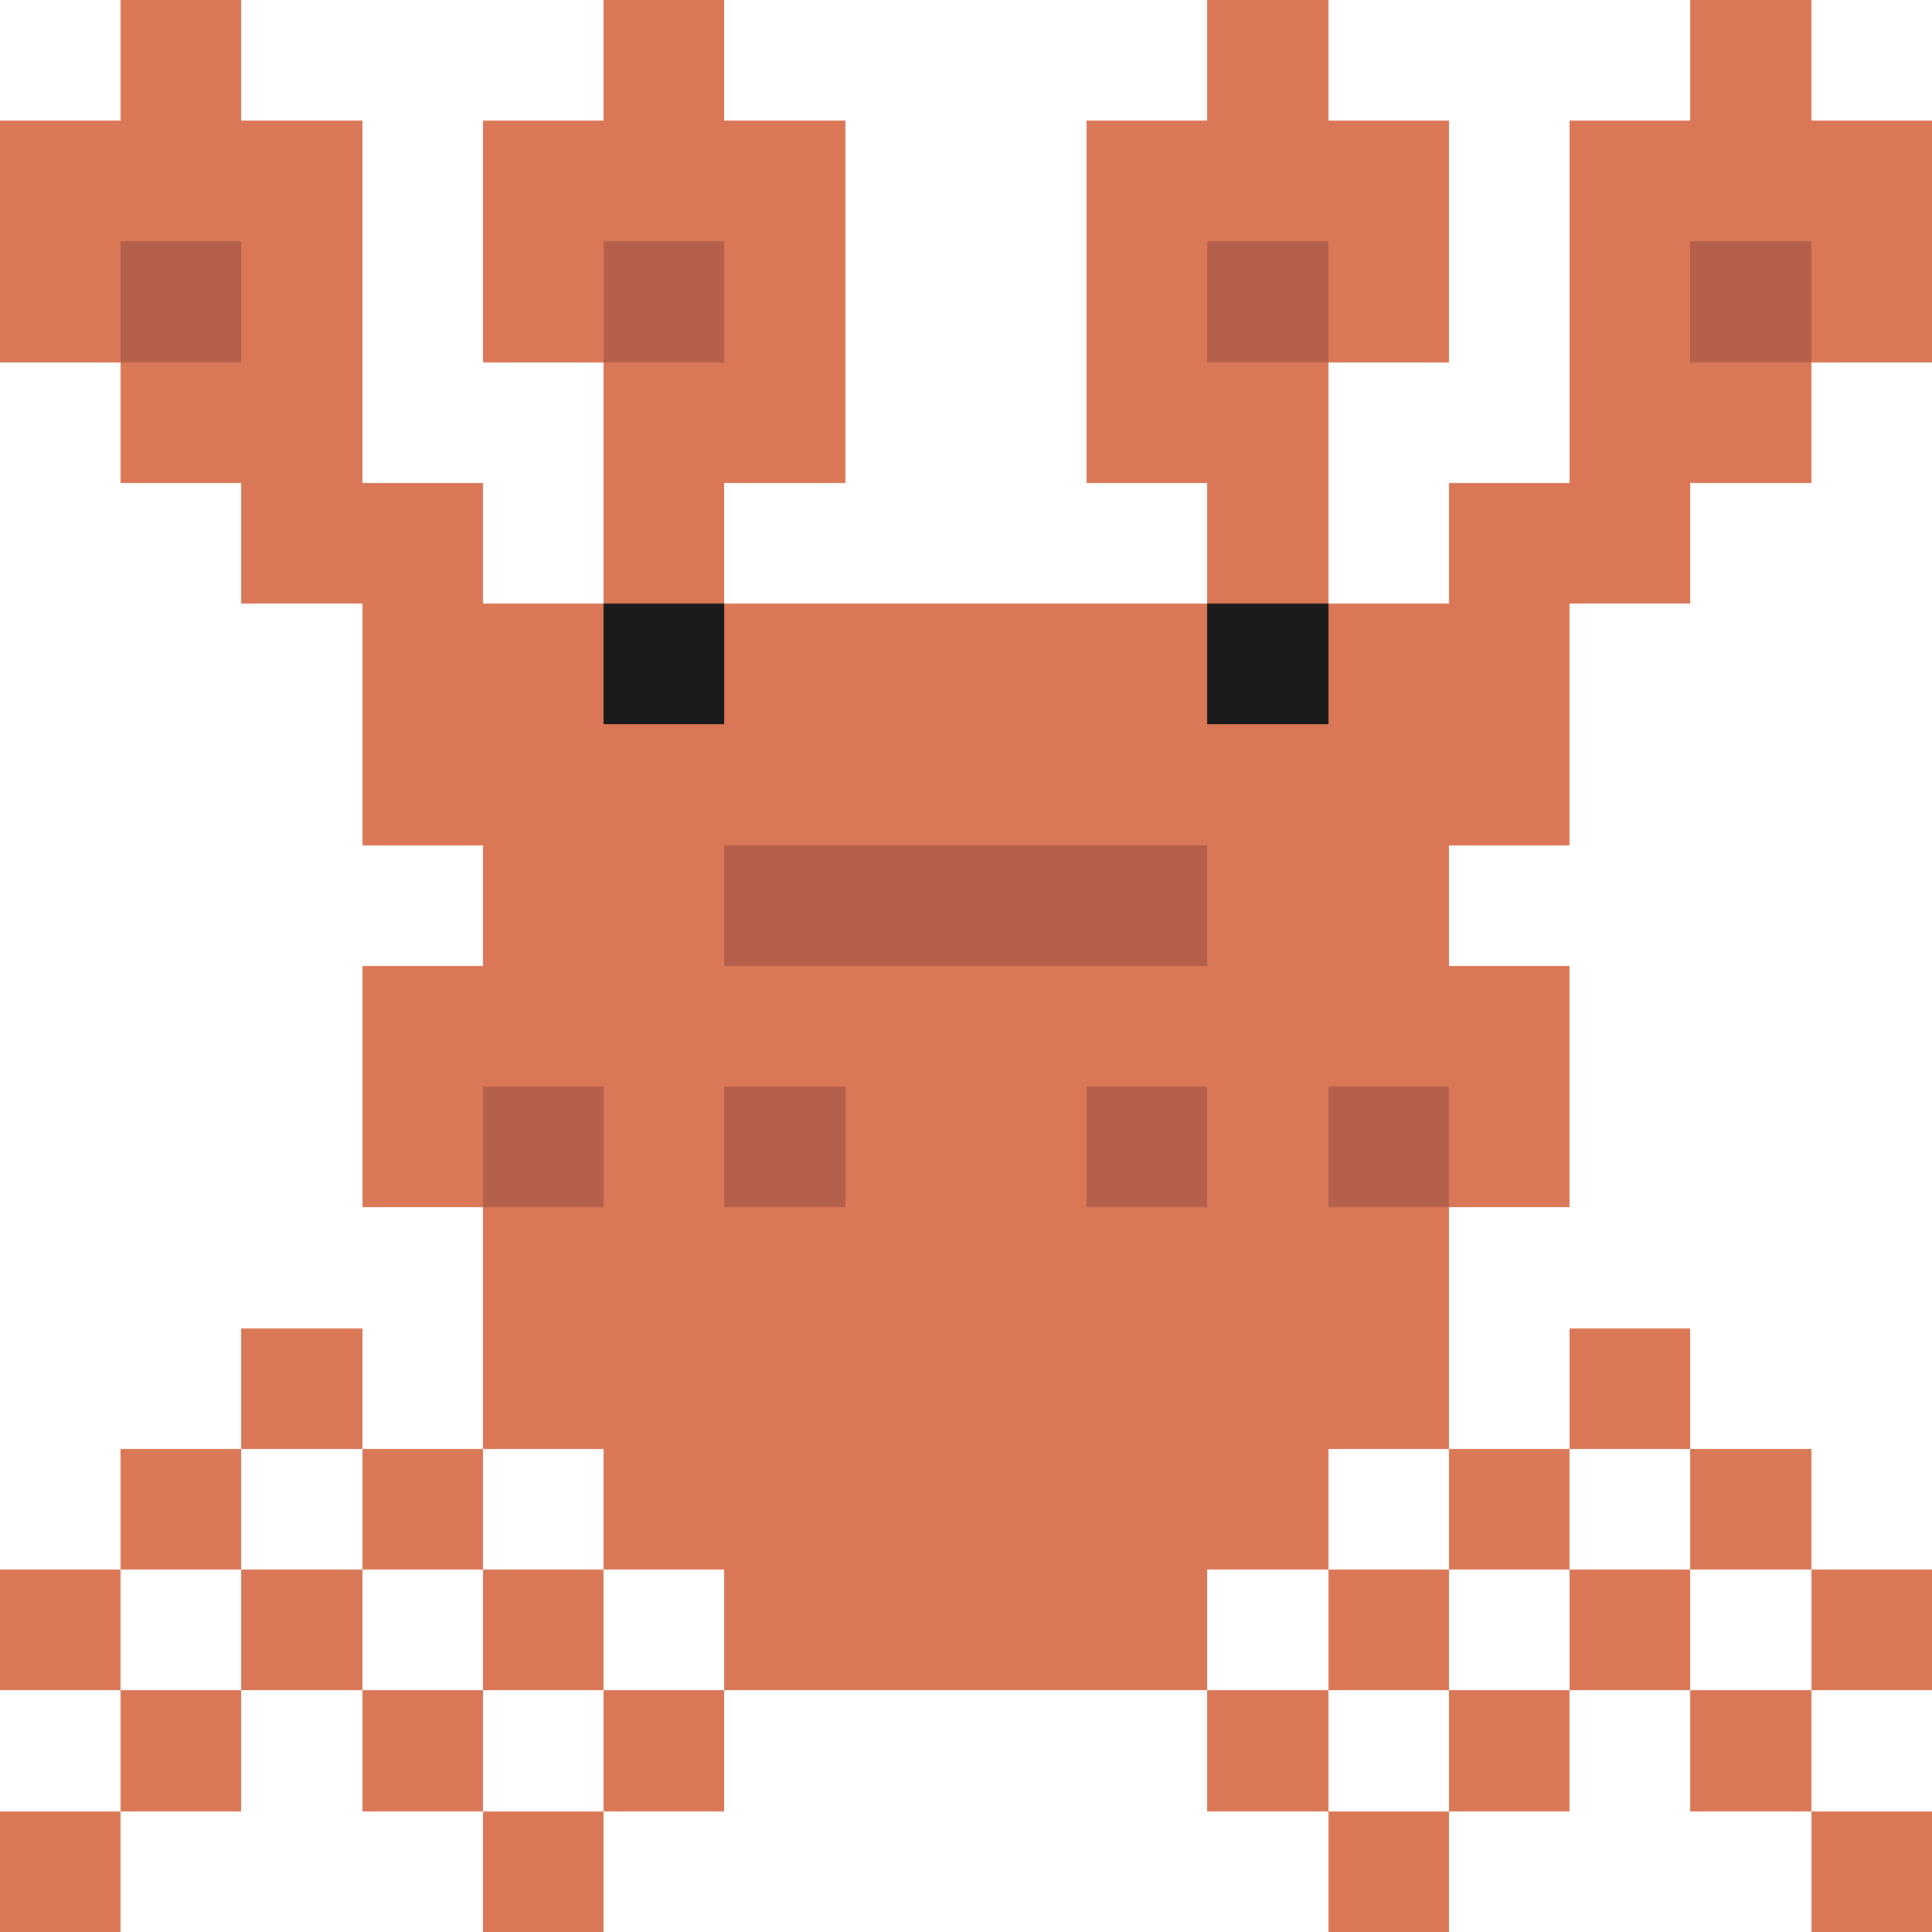
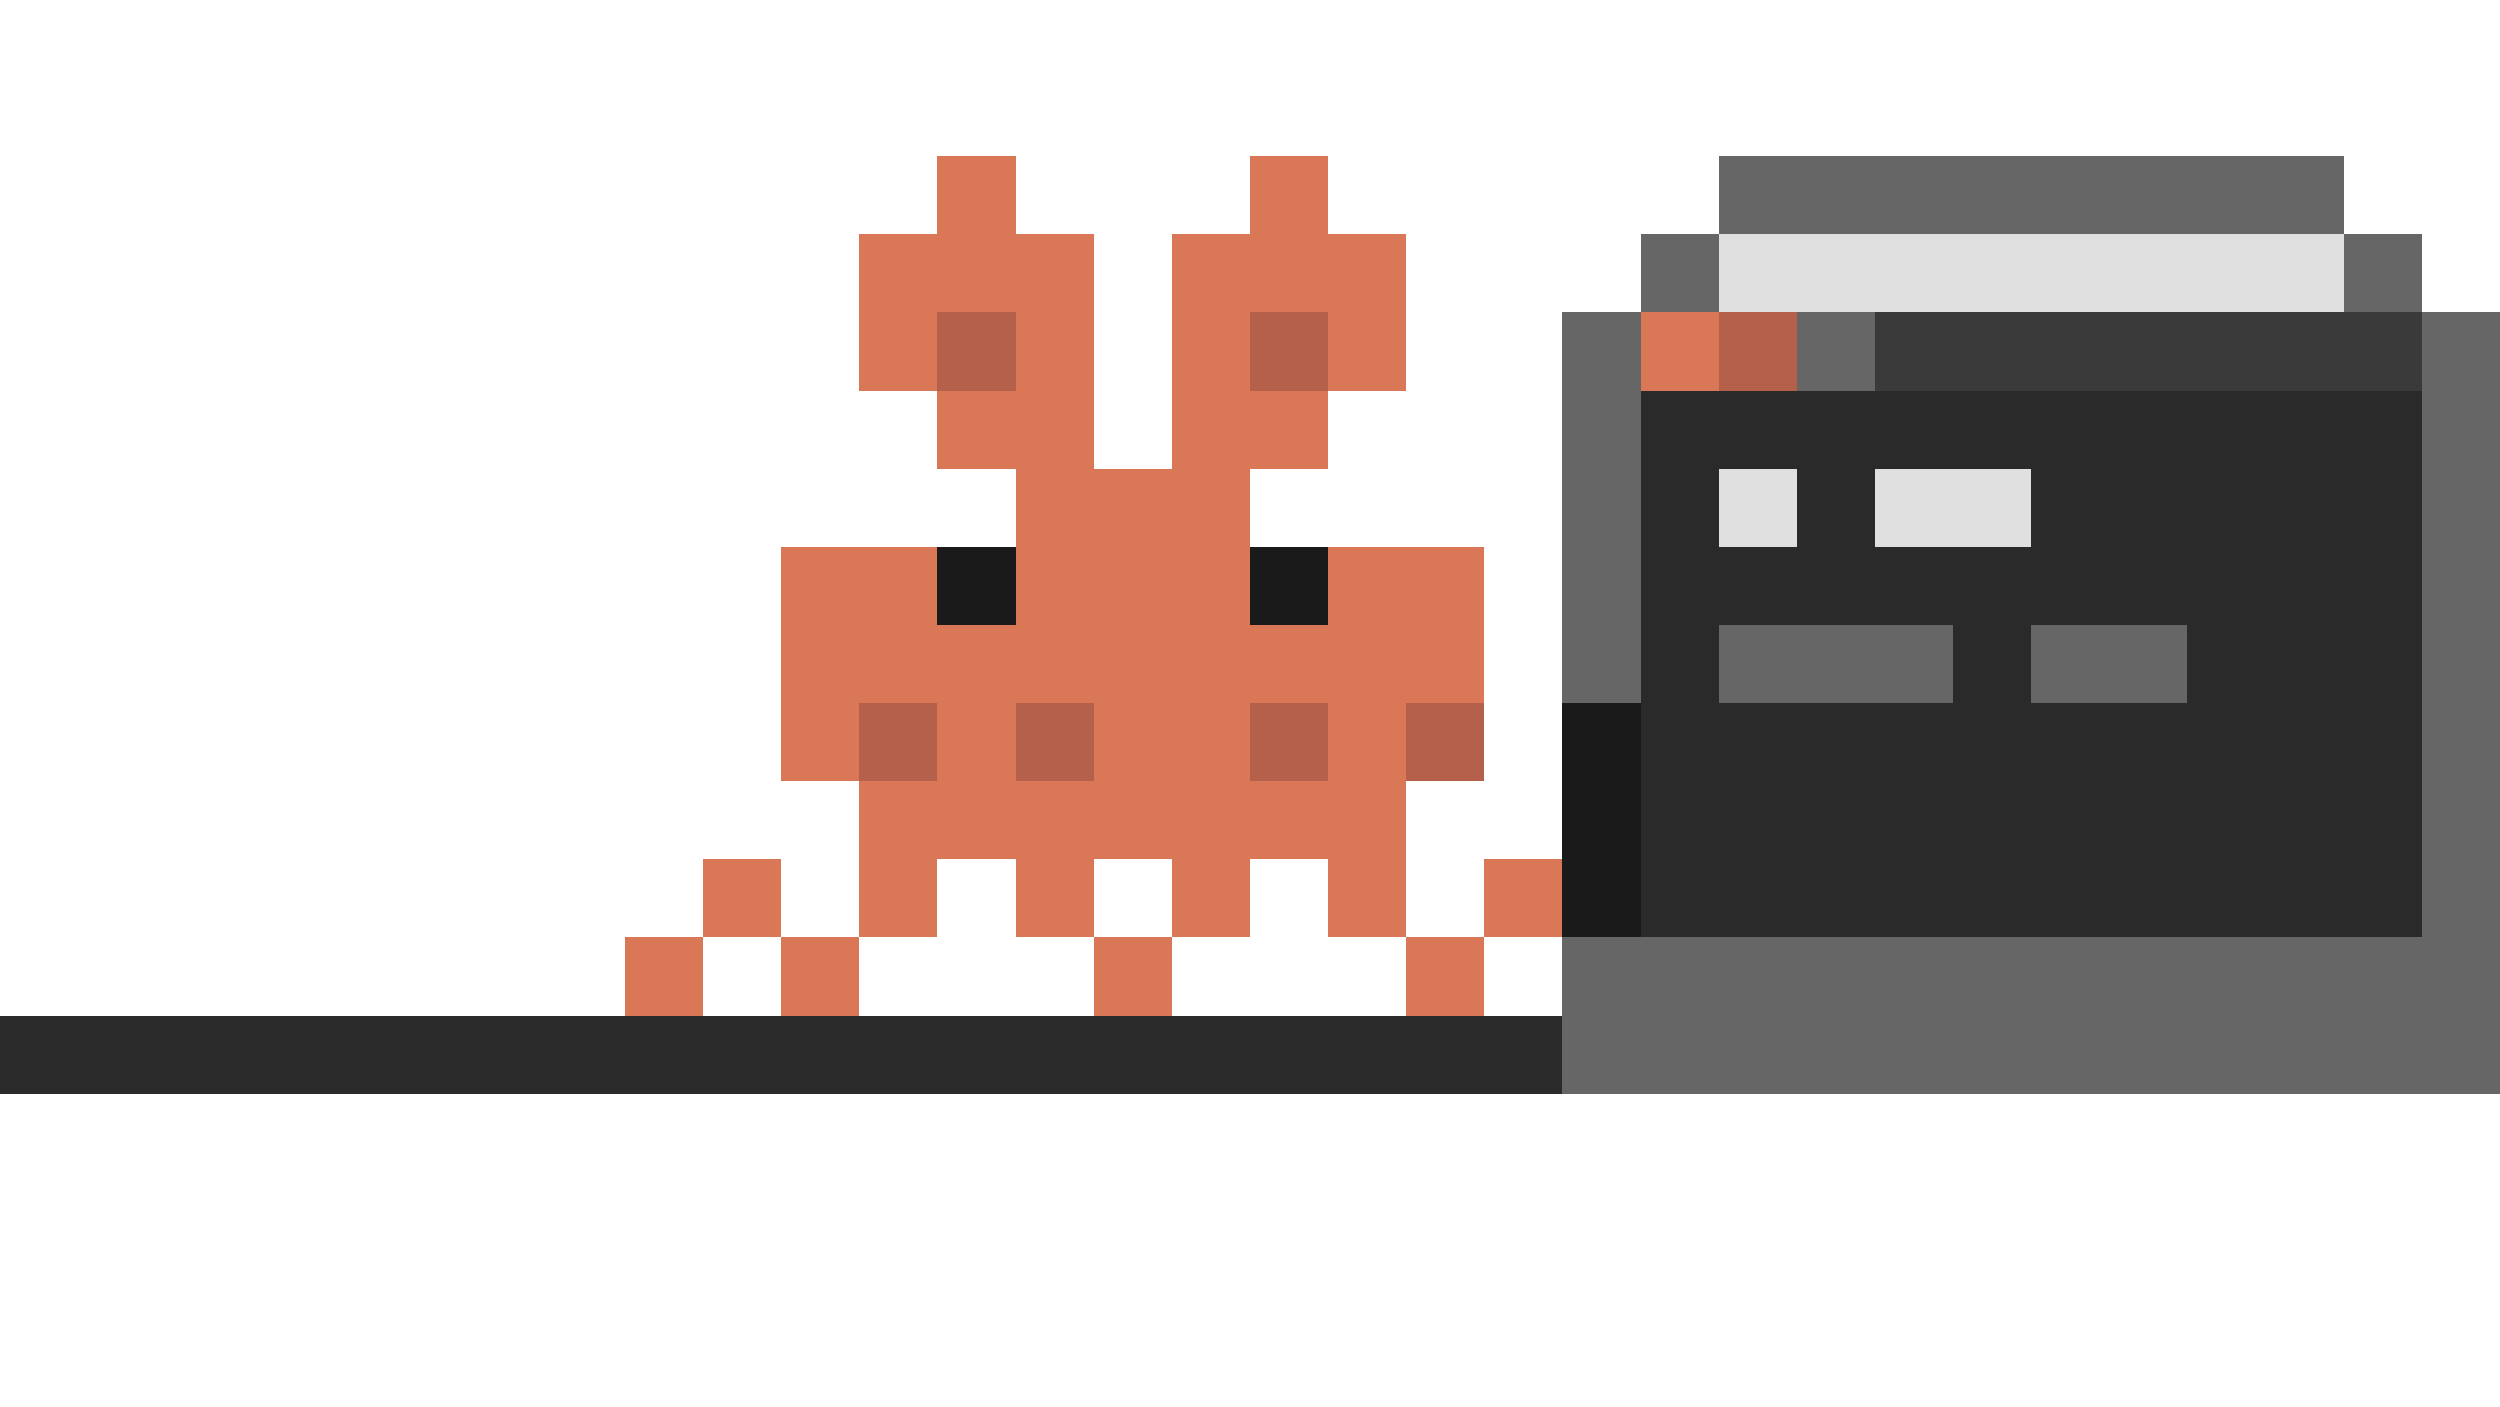
- <svg xmlns="http://www.w3.org/2000/svg" viewBox="0 0 16 16" width="160" height="160" shape-rendering="crispEdges">
+ <svg xmlns="http://www.w3.org/2000/svg" viewBox="0 0 32 18" width="320" height="180" shape-rendering="crispEdges">
  <style>
    .o { fill: #d97757; }
    .d { fill: #b5604a; }
    .e { fill: #1a1a1a; }
+     .w { fill: #e0e0e0; }
+     .g { fill: #2a2a2a; }
+     .m { fill: #666666; }
+     .t { fill: #3a3a3a; }
  </style>
-   <rect class="o" x="1" y="0" width="1" height="1" />
-   <rect class="o" x="5" y="0" width="1" height="1" />
-   <rect class="o" x="10" y="0" width="1" height="1" />
-   <rect class="o" x="14" y="0" width="1" height="1" />
-   <rect class="o" x="0" y="1" width="1" height="1" />
-   <rect class="o" x="1" y="1" width="1" height="1" />
-   <rect class="o" x="2" y="1" width="1" height="1" />
-   <rect class="o" x="4" y="1" width="1" height="1" />
-   <rect class="o" x="5" y="1" width="1" height="1" />
-   <rect class="o" x="6" y="1" width="1" height="1" />
-   <rect class="o" x="9" y="1" width="1" height="1" />
-   <rect class="o" x="10" y="1" width="1" height="1" />
-   <rect class="o" x="11" y="1" width="1" height="1" />
-   <rect class="o" x="13" y="1" width="1" height="1" />
-   <rect class="o" x="14" y="1" width="1" height="1" />
-   <rect class="o" x="15" y="1" width="1" height="1" />
-   <rect class="o" x="0" y="2" width="1" height="1" />
-   <rect class="d" x="1" y="2" width="1" height="1" />
-   <rect class="o" x="2" y="2" width="1" height="1" />
-   <rect class="o" x="4" y="2" width="1" height="1" />
-   <rect class="d" x="5" y="2" width="1" height="1" />
-   <rect class="o" x="6" y="2" width="1" height="1" />
-   <rect class="o" x="9" y="2" width="1" height="1" />
-   <rect class="d" x="10" y="2" width="1" height="1" />
-   <rect class="o" x="11" y="2" width="1" height="1" />
-   <rect class="o" x="13" y="2" width="1" height="1" />
-   <rect class="d" x="14" y="2" width="1" height="1" />
-   <rect class="o" x="15" y="2" width="1" height="1" />
-   <rect class="o" x="1" y="3" width="1" height="1" />
-   <rect class="o" x="2" y="3" width="1" height="1" />
-   <rect class="o" x="5" y="3" width="1" height="1" />
-   <rect class="o" x="6" y="3" width="1" height="1" />
-   <rect class="o" x="9" y="3" width="1" height="1" />
-   <rect class="o" x="10" y="3" width="1" height="1" />
+   <rect class="m" x="22" y="2" width="1" height="1" />
+   <rect class="m" x="23" y="2" width="1" height="1" />
+   <rect class="m" x="24" y="2" width="1" height="1" />
+   <rect class="m" x="25" y="2" width="1" height="1" />
+   <rect class="m" x="26" y="2" width="1" height="1" />
+   <rect class="m" x="27" y="2" width="1" height="1" />
+   <rect class="m" x="28" y="2" width="1" height="1" />
+   <rect class="m" x="29" y="2" width="1" height="1" />
+   <rect class="m" x="21" y="3" width="1" height="1" />
+   <rect class="w" x="22" y="3" width="1" height="1" />
+   <rect class="w" x="23" y="3" width="1" height="1" />
+   <rect class="w" x="24" y="3" width="1" height="1" />
+   <rect class="w" x="25" y="3" width="1" height="1" />
+   <rect class="w" x="26" y="3" width="1" height="1" />
+   <rect class="w" x="27" y="3" width="1" height="1" />
+   <rect class="w" x="28" y="3" width="1" height="1" />
+   <rect class="w" x="29" y="3" width="1" height="1" />
+   <rect class="m" x="30" y="3" width="1" height="1" />
+   <rect class="m" x="20" y="4" width="1" height="1" />
+   <rect class="t" x="21" y="4" width="1" height="1" />
+   <rect class="t" x="22" y="4" width="1" height="1" />
+   <rect class="t" x="23" y="4" width="1" height="1" />
+   <rect class="t" x="24" y="4" width="1" height="1" />
+   <rect class="t" x="25" y="4" width="1" height="1" />
+   <rect class="t" x="26" y="4" width="1" height="1" />
+   <rect class="t" x="27" y="4" width="1" height="1" />
+   <rect class="t" x="28" y="4" width="1" height="1" />
+   <rect class="t" x="29" y="4" width="1" height="1" />
+   <rect class="t" x="30" y="4" width="1" height="1" />
+   <rect class="m" x="31" y="4" width="1" height="1" />
+   <rect class="o" x="21" y="4" width="1" height="1" />
+   <rect class="d" x="22" y="4" width="1" height="1" />
+   <rect class="m" x="23" y="4" width="1" height="1" />
+   <rect class="m" x="20" y="5" width="1" height="1" />
+   <rect class="g" x="21" y="5" width="10" height="1" />
+   <rect class="m" x="31" y="5" width="1" height="1" />
+   <rect class="m" x="20" y="6" width="1" height="1" />
+   <rect class="g" x="21" y="6" width="10" height="1" />
+   <rect class="m" x="31" y="6" width="1" height="1" />
+   <rect class="m" x="20" y="7" width="1" height="1" />
+   <rect class="g" x="21" y="7" width="10" height="1" />
+   <rect class="m" x="31" y="7" width="1" height="1" />
+   <rect class="m" x="20" y="8" width="1" height="1" />
+   <rect class="g" x="21" y="8" width="10" height="1" />
+   <rect class="m" x="31" y="8" width="1" height="1" />
+   <rect class="m" x="20" y="9" width="1" height="1" />
+   <rect class="g" x="21" y="9" width="10" height="1" />
+   <rect class="m" x="31" y="9" width="1" height="1" />
+   <rect class="m" x="20" y="10" width="1" height="1" />
+   <rect class="g" x="21" y="10" width="10" height="1" />
+   <rect class="m" x="31" y="10" width="1" height="1" />
+   <rect class="m" x="20" y="11" width="1" height="1" />
+   <rect class="g" x="21" y="11" width="10" height="1" />
+   <rect class="m" x="31" y="11" width="1" height="1" />
+   <rect class="w" x="22" y="6" width="1" height="1" />
+   <rect class="w" x="24" y="6" width="1" height="1" />
+   <rect class="w" x="25" y="6" width="1" height="1" />
+   <rect class="m" x="22" y="8" width="1" height="1" />
+   <rect class="m" x="23" y="8" width="1" height="1" />
+   <rect class="m" x="24" y="8" width="1" height="1" />
+   <rect class="m" x="26" y="8" width="1" height="1" />
+   <rect class="m" x="27" y="8" width="1" height="1" />
+   <rect class="e" x="20" y="9" width="1" height="1" />
+   <rect class="e" x="20" y="10" width="1" height="1" />
+   <rect class="e" x="20" y="11" width="1" height="1" />
+   <rect class="m" x="20" y="12" width="1" height="1" />
+   <rect class="m" x="21" y="12" width="1" height="1" />
+   <rect class="m" x="22" y="12" width="1" height="1" />
+   <rect class="m" x="23" y="12" width="1" height="1" />
+   <rect class="m" x="24" y="12" width="1" height="1" />
+   <rect class="m" x="25" y="12" width="1" height="1" />
+   <rect class="m" x="26" y="12" width="1" height="1" />
+   <rect class="m" x="27" y="12" width="1" height="1" />
+   <rect class="m" x="28" y="12" width="1" height="1" />
+   <rect class="m" x="29" y="12" width="1" height="1" />
+   <rect class="m" x="30" y="12" width="1" height="1" />
+   <rect class="m" x="31" y="12" width="1" height="1" />
+   <rect class="o" x="12" y="2" width="1" height="1" />
+   <rect class="o" x="16" y="2" width="1" height="1" />
+   <rect class="o" x="11" y="3" width="1" height="1" />
+   <rect class="o" x="12" y="3" width="1" height="1" />
  <rect class="o" x="13" y="3" width="1" height="1" />
-   <rect class="o" x="14" y="3" width="1" height="1" />
-   <rect class="o" x="2" y="4" width="1" height="1" />
-   <rect class="o" x="3" y="4" width="1" height="1" />
-   <rect class="o" x="5" y="4" width="1" height="1" />
-   <rect class="o" x="10" y="4" width="1" height="1" />
-   <rect class="o" x="12" y="4" width="1" height="1" />
+   <rect class="o" x="15" y="3" width="1" height="1" />
+   <rect class="o" x="16" y="3" width="1" height="1" />
+   <rect class="o" x="17" y="3" width="1" height="1" />
+   <rect class="o" x="11" y="4" width="1" height="1" />
+   <rect class="d" x="12" y="4" width="1" height="1" />
  <rect class="o" x="13" y="4" width="1" height="1" />
-   <rect class="o" x="3" y="5" width="1" height="1" />
-   <rect class="o" x="4" y="5" width="1" height="1" />
-   <rect class="e" x="5" y="5" width="1" height="1" />
-   <rect class="o" x="6" y="5" width="1" height="1" />
-   <rect class="o" x="7" y="5" width="1" height="1" />
-   <rect class="o" x="8" y="5" width="1" height="1" />
-   <rect class="o" x="9" y="5" width="1" height="1" />
-   <rect class="e" x="10" y="5" width="1" height="1" />
-   <rect class="o" x="11" y="5" width="1" height="1" />
+   <rect class="o" x="15" y="4" width="1" height="1" />
+   <rect class="d" x="16" y="4" width="1" height="1" />
+   <rect class="o" x="17" y="4" width="1" height="1" />
  <rect class="o" x="12" y="5" width="1" height="1" />
-   <rect class="o" x="3" y="6" width="1" height="1" />
-   <rect class="o" x="4" y="6" width="1" height="1" />
-   <rect class="o" x="5" y="6" width="1" height="1" />
-   <rect class="o" x="6" y="6" width="1" height="1" />
-   <rect class="o" x="7" y="6" width="1" height="1" />
-   <rect class="o" x="8" y="6" width="1" height="1" />
-   <rect class="o" x="9" y="6" width="1" height="1" />
-   <rect class="o" x="10" y="6" width="1" height="1" />
-   <rect class="o" x="11" y="6" width="1" height="1" />
-   <rect class="o" x="12" y="6" width="1" height="1" />
-   <rect class="o" x="4" y="7" width="1" height="1" />
-   <rect class="o" x="5" y="7" width="1" height="1" />
-   <rect class="d" x="6" y="7" width="1" height="1" />
-   <rect class="d" x="7" y="7" width="1" height="1" />
-   <rect class="d" x="8" y="7" width="1" height="1" />
-   <rect class="d" x="9" y="7" width="1" height="1" />
+   <rect class="o" x="13" y="5" width="1" height="1" />
+   <rect class="o" x="15" y="5" width="1" height="1" />
+   <rect class="o" x="16" y="5" width="1" height="1" />
+   <rect class="o" x="13" y="6" width="1" height="1" />
+   <rect class="o" x="14" y="6" width="1" height="1" />
+   <rect class="o" x="15" y="6" width="1" height="1" />
  <rect class="o" x="10" y="7" width="1" height="1" />
  <rect class="o" x="11" y="7" width="1" height="1" />
-   <rect class="o" x="3" y="8" width="1" height="1" />
-   <rect class="o" x="4" y="8" width="1" height="1" />
-   <rect class="o" x="5" y="8" width="1" height="1" />
-   <rect class="o" x="6" y="8" width="1" height="1" />
-   <rect class="o" x="7" y="8" width="1" height="1" />
-   <rect class="o" x="8" y="8" width="1" height="1" />
-   <rect class="o" x="9" y="8" width="1" height="1" />
+   <rect class="e" x="12" y="7" width="1" height="1" />
+   <rect class="o" x="13" y="7" width="1" height="1" />
+   <rect class="o" x="14" y="7" width="1" height="1" />
+   <rect class="o" x="15" y="7" width="1" height="1" />
+   <rect class="e" x="16" y="7" width="1" height="1" />
+   <rect class="o" x="17" y="7" width="1" height="1" />
+   <rect class="o" x="18" y="7" width="1" height="1" />
  <rect class="o" x="10" y="8" width="1" height="1" />
  <rect class="o" x="11" y="8" width="1" height="1" />
  <rect class="o" x="12" y="8" width="1" height="1" />
-   <rect class="o" x="3" y="9" width="1" height="1" />
-   <rect class="d" x="4" y="9" width="1" height="1" />
-   <rect class="o" x="5" y="9" width="1" height="1" />
-   <rect class="d" x="6" y="9" width="1" height="1" />
-   <rect class="o" x="7" y="9" width="1" height="1" />
-   <rect class="o" x="8" y="9" width="1" height="1" />
-   <rect class="d" x="9" y="9" width="1" height="1" />
+   <rect class="o" x="13" y="8" width="1" height="1" />
+   <rect class="o" x="14" y="8" width="1" height="1" />
+   <rect class="o" x="15" y="8" width="1" height="1" />
+   <rect class="o" x="16" y="8" width="1" height="1" />
+   <rect class="o" x="17" y="8" width="1" height="1" />
+   <rect class="o" x="18" y="8" width="1" height="1" />
  <rect class="o" x="10" y="9" width="1" height="1" />
  <rect class="d" x="11" y="9" width="1" height="1" />
  <rect class="o" x="12" y="9" width="1" height="1" />
-   <rect class="o" x="4" y="10" width="1" height="1" />
-   <rect class="o" x="5" y="10" width="1" height="1" />
-   <rect class="o" x="6" y="10" width="1" height="1" />
-   <rect class="o" x="7" y="10" width="1" height="1" />
-   <rect class="o" x="8" y="10" width="1" height="1" />
-   <rect class="o" x="9" y="10" width="1" height="1" />
-   <rect class="o" x="10" y="10" width="1" height="1" />
+   <rect class="d" x="13" y="9" width="1" height="1" />
+   <rect class="o" x="14" y="9" width="1" height="1" />
+   <rect class="o" x="15" y="9" width="1" height="1" />
+   <rect class="d" x="16" y="9" width="1" height="1" />
+   <rect class="o" x="17" y="9" width="1" height="1" />
+   <rect class="d" x="18" y="9" width="1" height="1" />
  <rect class="o" x="11" y="10" width="1" height="1" />
-   <rect class="o" x="2" y="11" width="1" height="1" />
-   <rect class="o" x="4" y="11" width="1" height="1" />
-   <rect class="o" x="5" y="11" width="1" height="1" />
-   <rect class="o" x="6" y="11" width="1" height="1" />
-   <rect class="o" x="7" y="11" width="1" height="1" />
-   <rect class="o" x="8" y="11" width="1" height="1" />
+   <rect class="o" x="12" y="10" width="1" height="1" />
+   <rect class="o" x="13" y="10" width="1" height="1" />
+   <rect class="o" x="14" y="10" width="1" height="1" />
+   <rect class="o" x="15" y="10" width="1" height="1" />
+   <rect class="o" x="16" y="10" width="1" height="1" />
+   <rect class="o" x="17" y="10" width="1" height="1" />
  <rect class="o" x="9" y="11" width="1" height="1" />
-   <rect class="o" x="10" y="11" width="1" height="1" />
  <rect class="o" x="11" y="11" width="1" height="1" />
  <rect class="o" x="13" y="11" width="1" height="1" />
-   <rect class="o" x="1" y="12" width="1" height="1" />
-   <rect class="o" x="3" y="12" width="1" height="1" />
-   <rect class="o" x="5" y="12" width="1" height="1" />
-   <rect class="o" x="6" y="12" width="1" height="1" />
-   <rect class="o" x="7" y="12" width="1" height="1" />
+   <rect class="o" x="15" y="11" width="1" height="1" />
+   <rect class="o" x="17" y="11" width="1" height="1" />
+   <rect class="o" x="19" y="11" width="1" height="1" />
  <rect class="o" x="8" y="12" width="1" height="1" />
-   <rect class="o" x="9" y="12" width="1" height="1" />
  <rect class="o" x="10" y="12" width="1" height="1" />
-   <rect class="o" x="12" y="12" width="1" height="1" />
  <rect class="o" x="14" y="12" width="1" height="1" />
-   <rect class="o" x="0" y="13" width="1" height="1" />
-   <rect class="o" x="2" y="13" width="1" height="1" />
-   <rect class="o" x="4" y="13" width="1" height="1" />
-   <rect class="o" x="6" y="13" width="1" height="1" />
-   <rect class="o" x="7" y="13" width="1" height="1" />
-   <rect class="o" x="8" y="13" width="1" height="1" />
-   <rect class="o" x="9" y="13" width="1" height="1" />
-   <rect class="o" x="11" y="13" width="1" height="1" />
-   <rect class="o" x="13" y="13" width="1" height="1" />
-   <rect class="o" x="15" y="13" width="1" height="1" />
-   <rect class="o" x="1" y="14" width="1" height="1" />
-   <rect class="o" x="3" y="14" width="1" height="1" />
-   <rect class="o" x="5" y="14" width="1" height="1" />
-   <rect class="o" x="10" y="14" width="1" height="1" />
-   <rect class="o" x="12" y="14" width="1" height="1" />
-   <rect class="o" x="14" y="14" width="1" height="1" />
-   <rect class="o" x="0" y="15" width="1" height="1" />
-   <rect class="o" x="4" y="15" width="1" height="1" />
-   <rect class="o" x="11" y="15" width="1" height="1" />
-   <rect class="o" x="15" y="15" width="1" height="1" />
+   <rect class="o" x="18" y="12" width="1" height="1" />
+   <rect class="g" x="0" y="13" width="20" height="1" />
+   <rect class="m" x="20" y="13" width="12" height="1" />
</svg>
